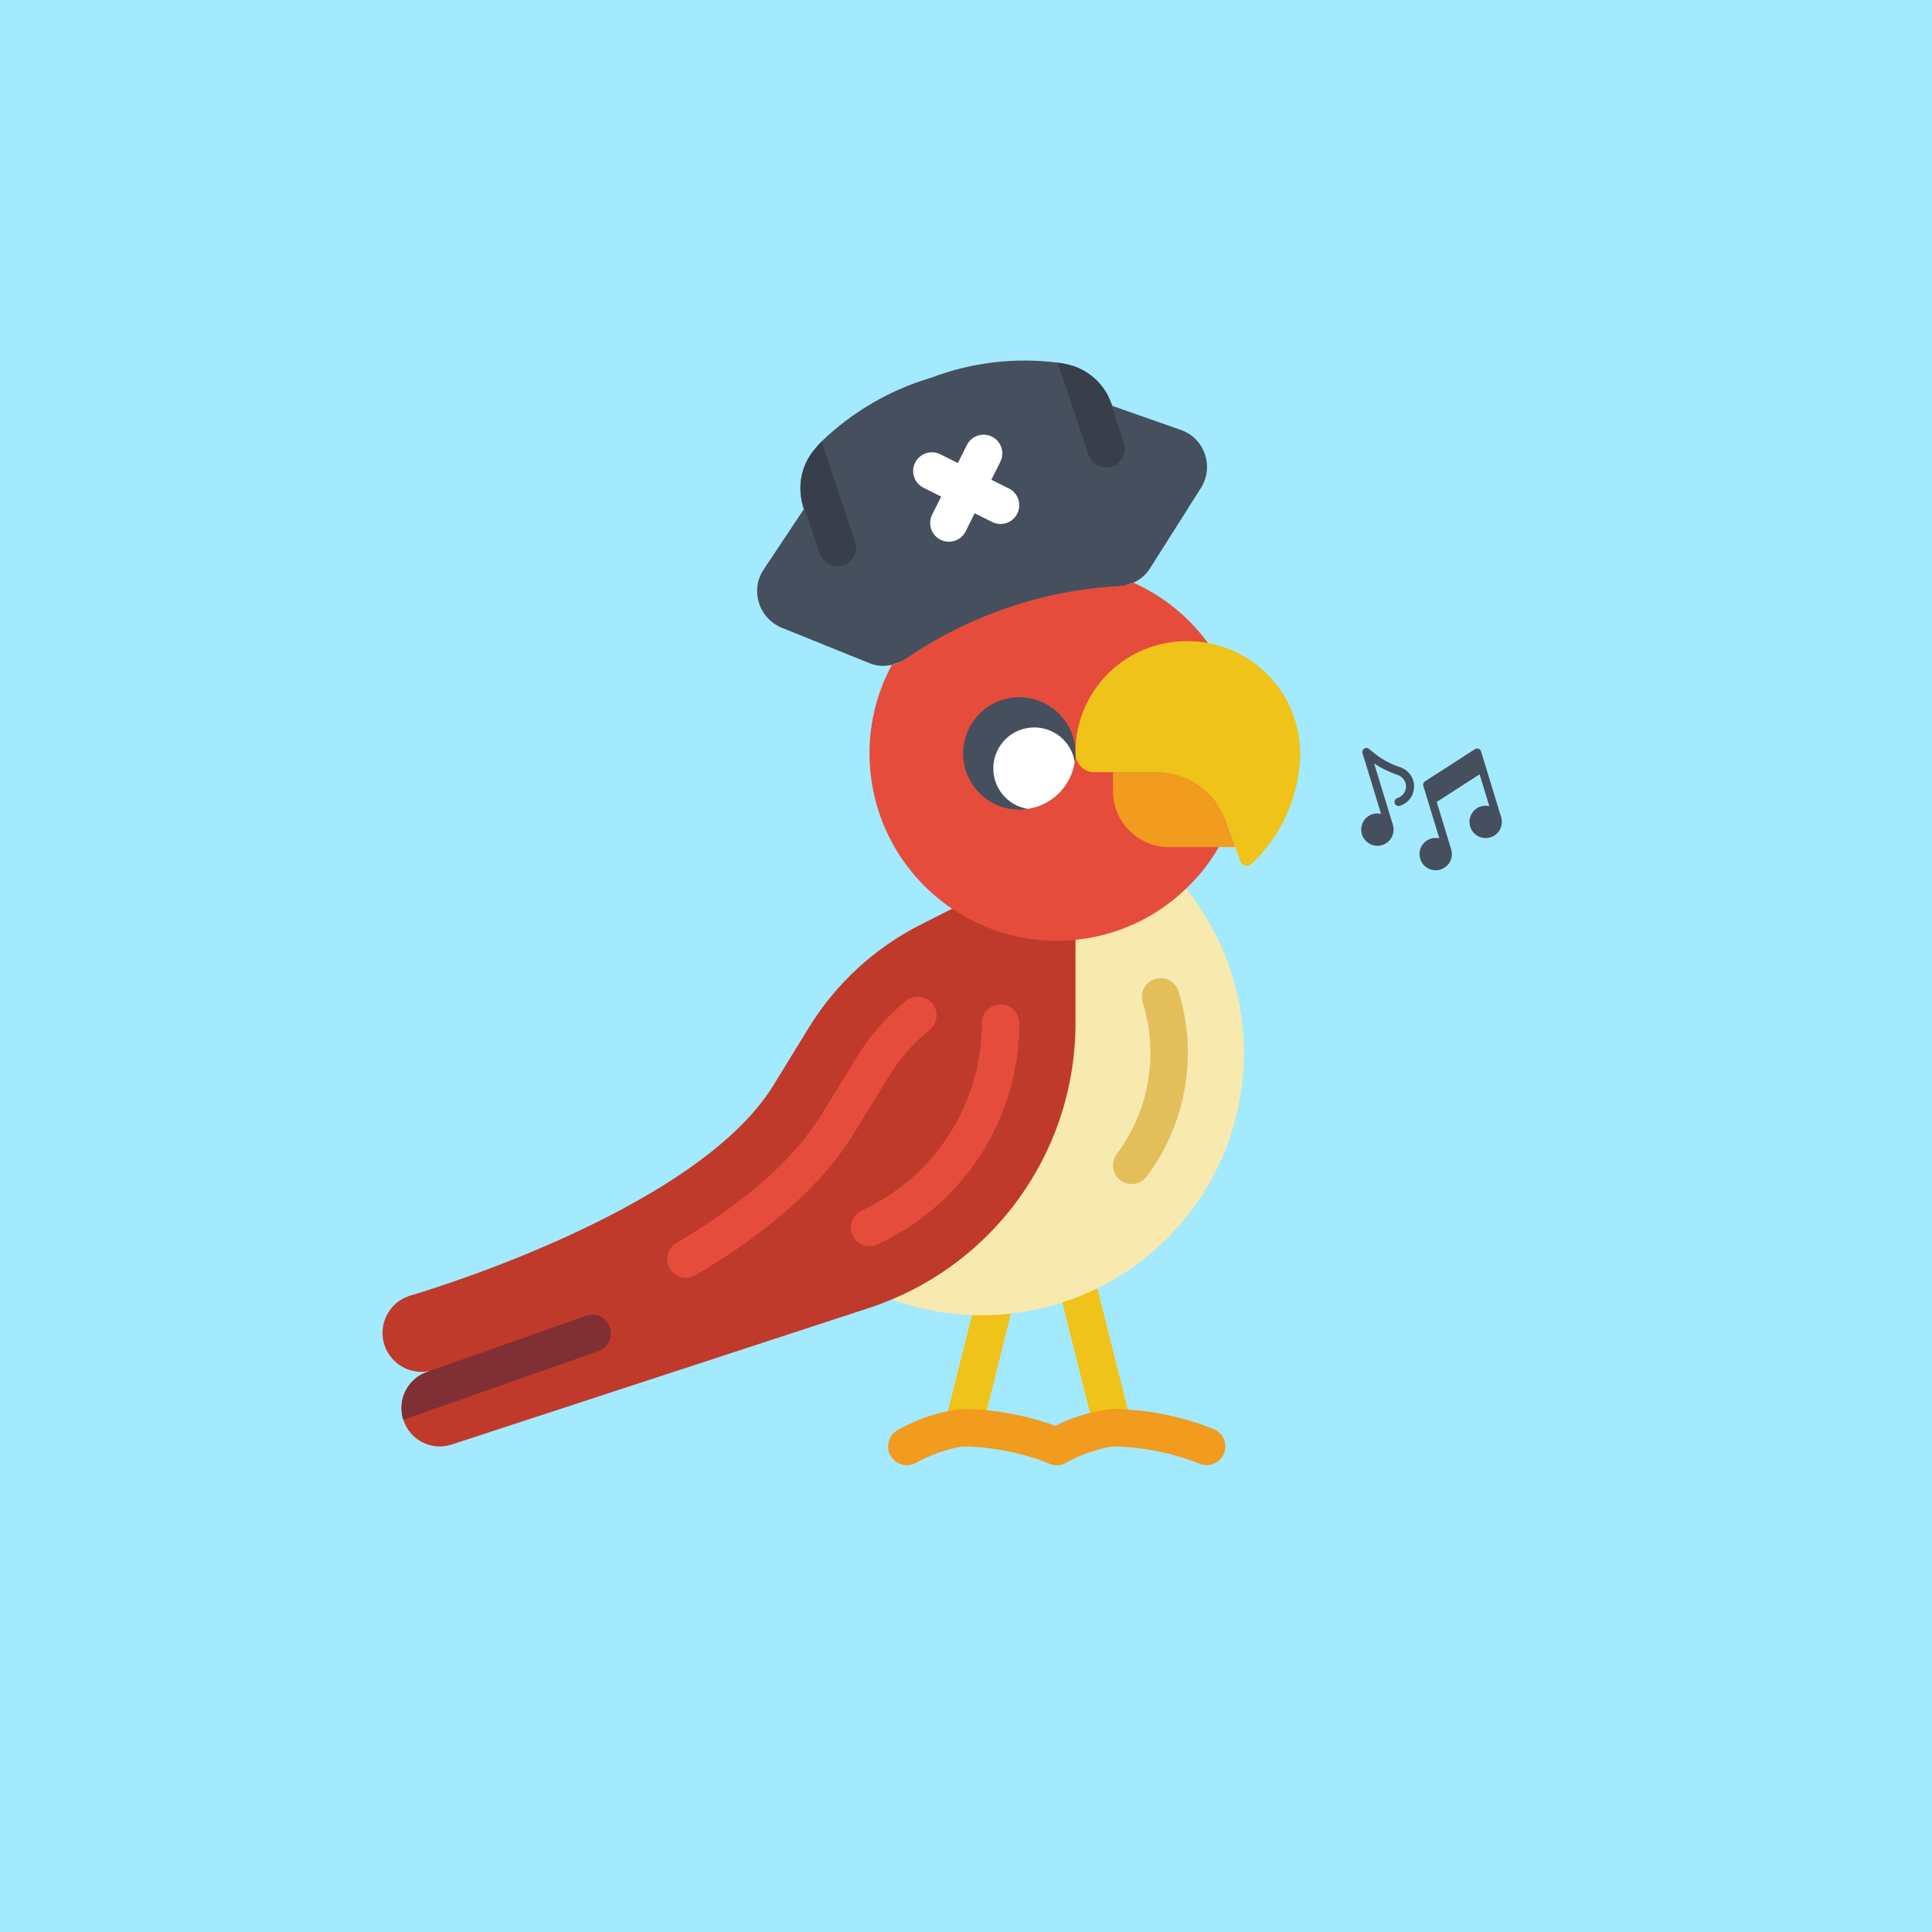
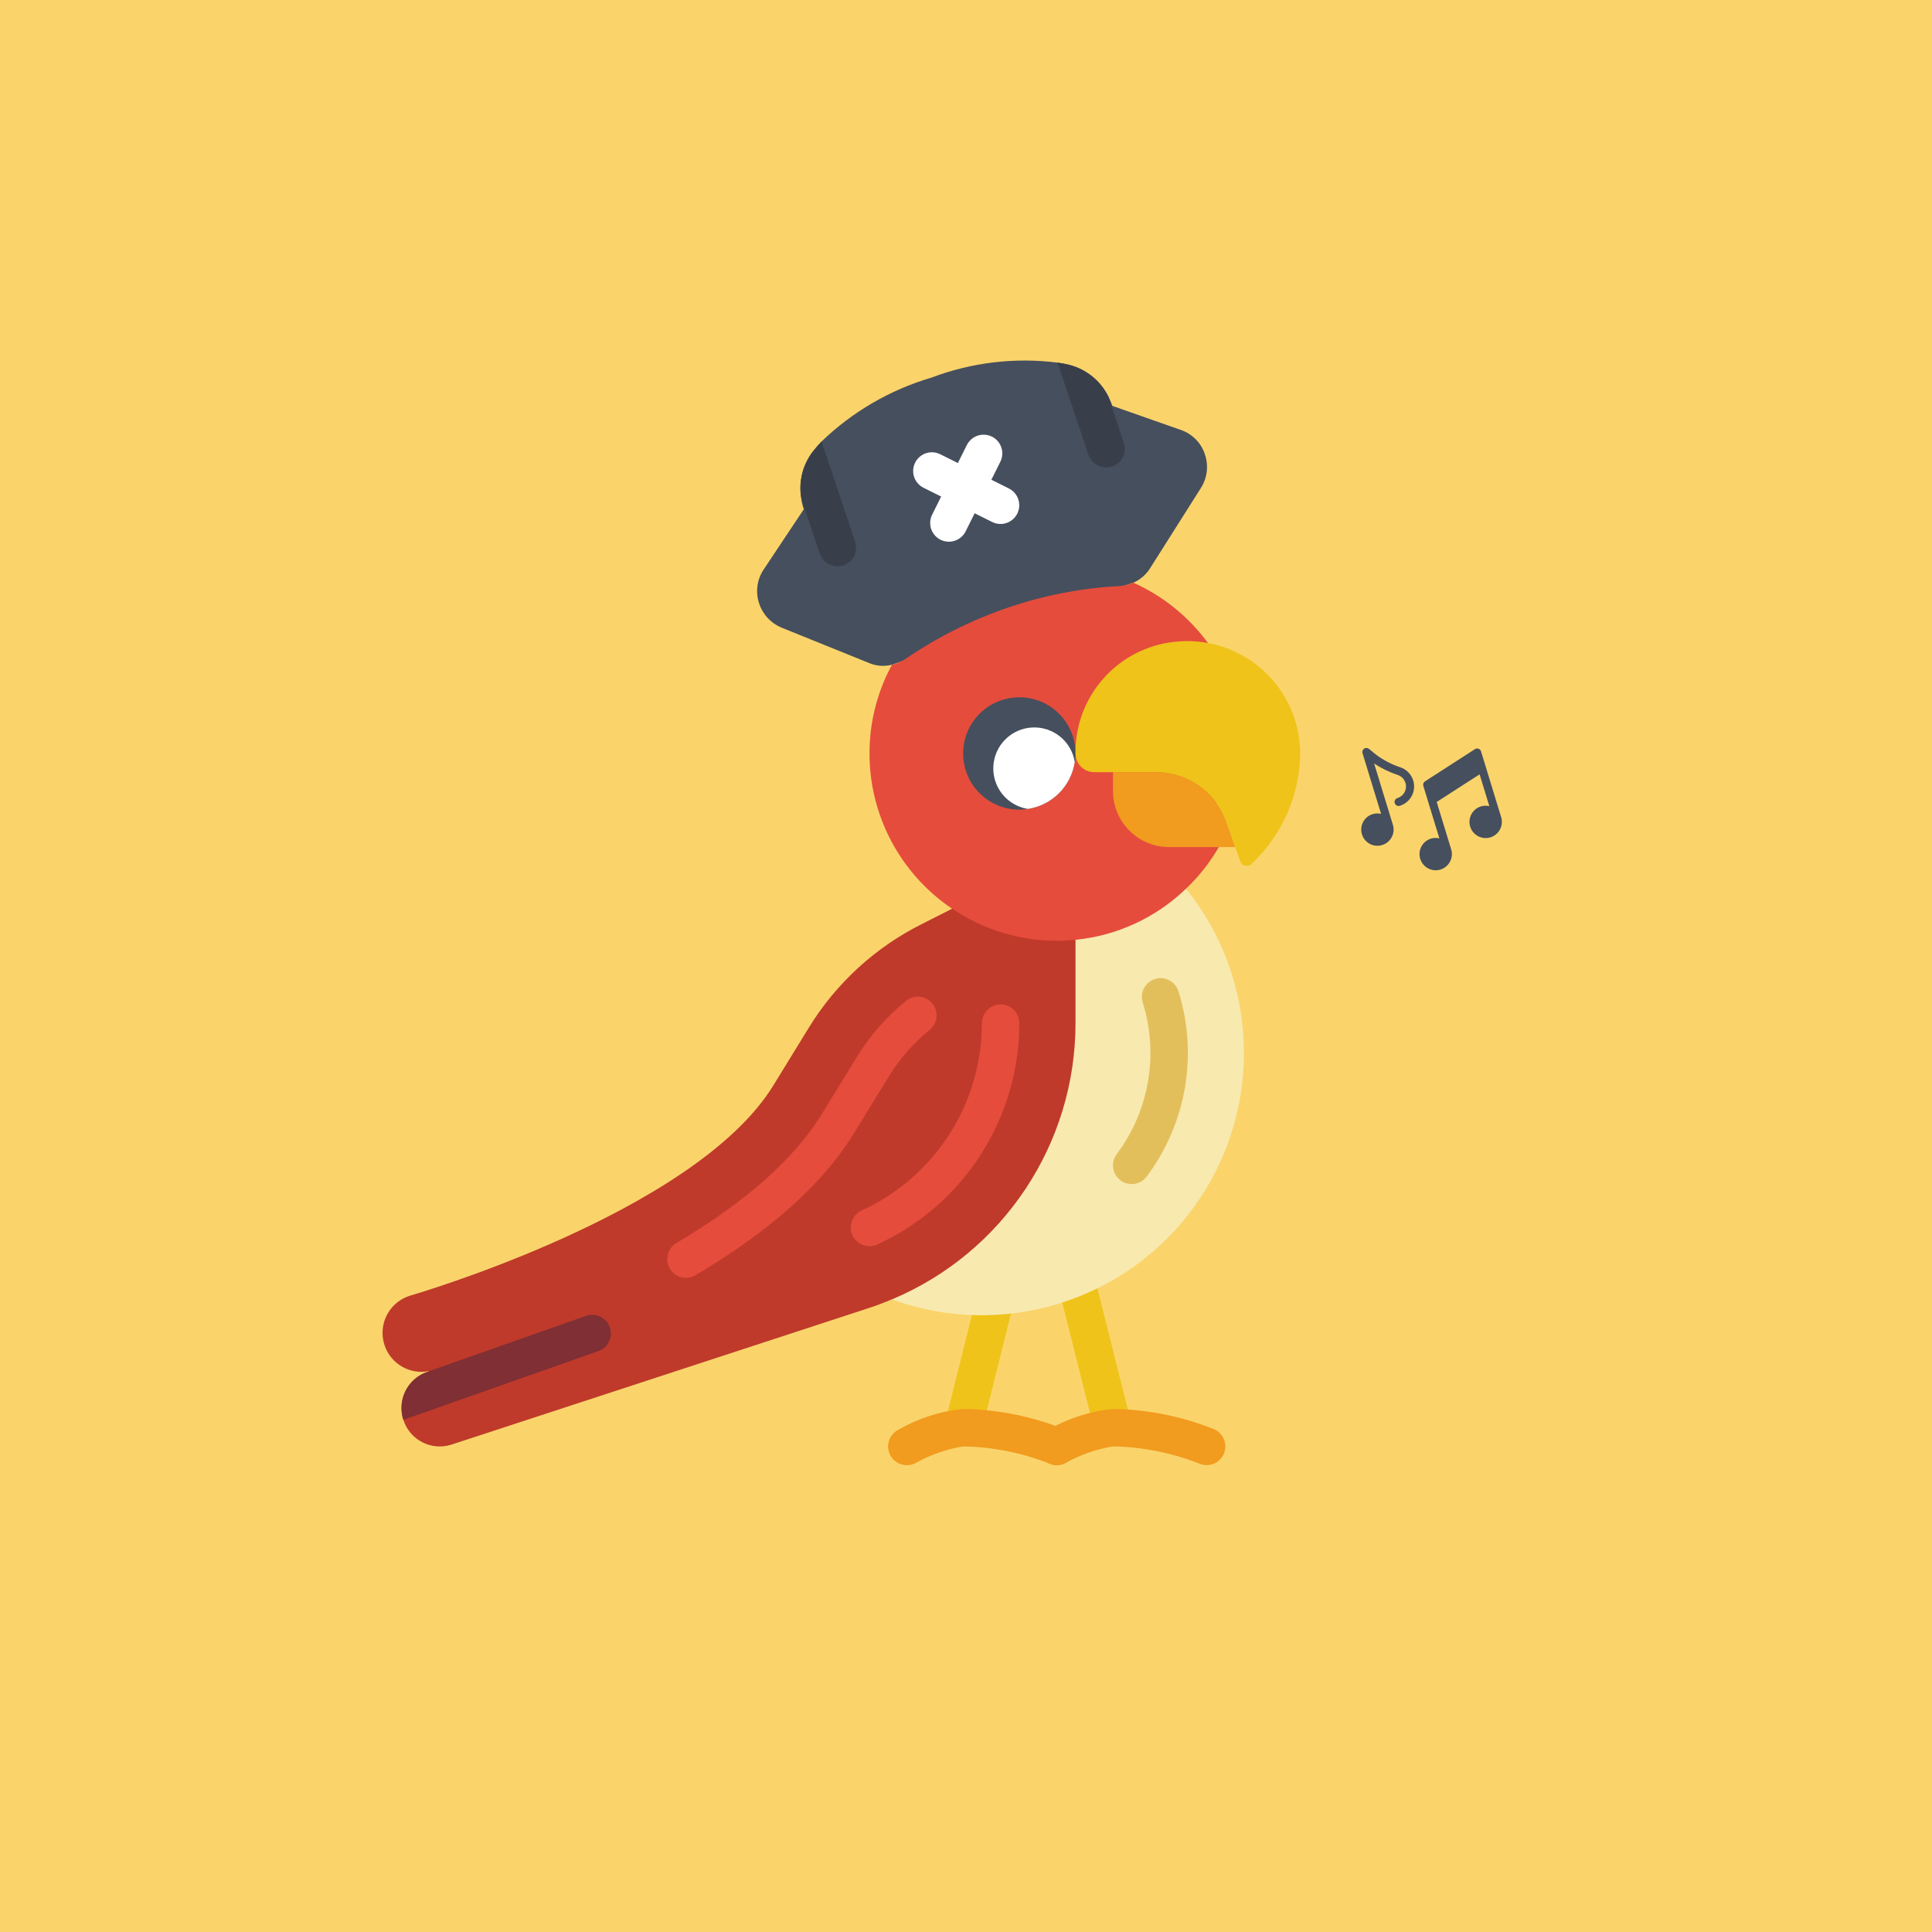
<svg xmlns="http://www.w3.org/2000/svg" width="1000" height="1000" viewBox="0 0 1000 1000">
  <defs>
    <clipPath id="clip-parrot">
      <rect width="1000" height="1000" />
    </clipPath>
  </defs>
  <g id="parrot" clip-path="url(#clip-parrot)">
-     <rect width="1000" height="1000" fill="#a3eaff" />
+     <rect width="1000" height="1000" fill="#fad46b" />
    <g id="Page-1" transform="translate(198.003 186.601)">
      <g id="_017---Pirate-Parrot" data-name="017---Pirate-Parrot" transform="translate(-0.003 0.019)">
        <path id="Shape" d="M66.961,148.3a9.693,9.693,0,0,1-9.393-7.338L37.26,59.929a9.693,9.693,0,1,1,18.8-4.721l20.356,81.046a9.693,9.693,0,0,1-7.047,11.758,9.935,9.935,0,0,1-2.4.291Z" transform="translate(311.109 413.726)" fill="#efc319" />
        <path id="Shape-2" data-name="Shape" d="M40.707,139.355a9.383,9.383,0,0,1-2.355-.291,9.693,9.693,0,0,1-7.066-11.748L49.1,55.993a9.7,9.7,0,1,1,18.824,4.7L50.12,132.037a9.693,9.693,0,0,1-9.412,7.318Z" transform="translate(259.816 422.673)" fill="#efc319" />
        <path id="Shape-3" data-name="Shape" d="M123.195,54.683,180.386,28.22A135.707,135.707,0,0,1,28.2,240.8Z" transform="translate(235.488 245.141)" fill="#f8e9af" />
        <path id="Shape-4" data-name="Shape" d="M49.693,139.572a9.693,9.693,0,0,1-7.755-15.509A87.386,87.386,0,0,0,55.413,45.6a9.694,9.694,0,1,1,18.495-5.816,106.8,106.8,0,0,1-16.479,95.906,9.693,9.693,0,0,1-7.735,3.877Z" transform="translate(338.07 286.692)" fill="#e3bf5c" />
        <path id="Shape-5" data-name="Shape" d="M359.68,45.381V88.516a155.016,155.016,0,0,1-94.995,142.977h-.1c-3.877,1.648-7.852,3.2-11.826,4.459L36.5,306.714a19.716,19.716,0,0,1-24.718-12.892,6.272,6.272,0,0,1-.388-1.26,21.325,21.325,0,0,1-.582-4.847,19.687,19.687,0,0,1,14.055-18.9v-.194a15.867,15.867,0,0,1-3.683.388,20.162,20.162,0,0,1-6.2-39.355s147.048-42.36,188.148-108.663l18.514-30.146a144.508,144.508,0,0,1,58.839-53.8L295.8,29.29h.1Z" transform="translate(-0.997 254.443)" fill="#bf3a2b" />
        <path id="Shape-6" data-name="Shape" d="M103.112,70.055,2.979,105.338a6.272,6.272,0,0,1-.388-1.26,21.326,21.326,0,0,1-.582-4.847,19.687,19.687,0,0,1,14.055-18.9v-.1l80.649-28.4a9.693,9.693,0,1,1,6.4,18.224Z" transform="translate(7.809 442.926)" fill="#802f34" />
        <path id="Shape-7" data-name="Shape" d="M25.892,179.563a9.693,9.693,0,0,1-4.944-18.03c35.5-21.015,60.68-43.261,74.862-66.138l18.514-30.137a114.623,114.623,0,0,1,25.261-28.906,9.693,9.693,0,1,1,12.262,15.005A95.731,95.731,0,0,0,130.842,75.4L112.3,105.573c-15.849,25.59-43.261,50.018-81.473,72.632a9.694,9.694,0,0,1-4.934,1.357Z" transform="translate(131.17 295.226)" fill="#e54c3c" />
        <path id="Shape-8" data-name="Shape" d="M35.7,159.561a9.693,9.693,0,0,1-4.023-18.514A106.675,106.675,0,0,0,93.858,44.093a9.693,9.693,0,1,1,19.387,0A126.072,126.072,0,0,1,39.662,158.688,9.693,9.693,0,0,1,35.7,159.561Z" transform="translate(216.359 298.866)" fill="#e54c3c" />
        <path id="Shape-9" data-name="Shape" d="M123.249,85.08a9.558,9.558,0,0,1-3.877-.834,128.923,128.923,0,0,0-44.589-8.86,76.743,76.743,0,0,0-24.805,8.724,9.711,9.711,0,1,1-8.53-17.448A83.731,83.731,0,0,1,74.782,56a146.642,146.642,0,0,1,52.393,10.527,9.693,9.693,0,0,1-3.926,18.553Z" transform="translate(303.288 486.642)" fill="#f19b1f" />
        <path id="Shape-10" data-name="Shape" d="M115.249,85.08a9.558,9.558,0,0,1-3.877-.834,128.922,128.922,0,0,0-44.589-8.86,76.743,76.743,0,0,0-24.805,8.724,9.711,9.711,0,1,1-8.53-17.448A83.731,83.731,0,0,1,66.782,56a146.641,146.641,0,0,1,52.393,10.527,9.693,9.693,0,0,1-3.926,18.553Z" transform="translate(233.741 486.642)" fill="#f19b1f" />
        <path id="Shape-11" data-name="Shape" d="M90.809,157.447a18.417,18.417,0,0,1-11.632-.775L33.618,138.254a20.356,20.356,0,0,1-11.535-12.407A20.046,20.046,0,0,1,24.312,108.3l20.841-31.31a25.105,25.105,0,0,1-1.26-5.331v-.194a31.019,31.019,0,0,1,6.4-24.912q1.745-2.181,4.071-4.653a138.334,138.334,0,0,1,56.9-33.054A135.891,135.891,0,0,1,176.5,1.093,48.952,48.952,0,0,1,182.6,2.257a31.339,31.339,0,0,1,20.259,16.479,41.173,41.173,0,0,1,2.036,4.75l35.575,12.5a19.891,19.891,0,0,1,12.311,12.6,20.114,20.114,0,0,1-1.745,16.866L224.286,107.72a19.387,19.387,0,0,1-8.53,7.27Z" transform="translate(172.88 -0.019)" fill="#464f5d" />
        <path id="Shape-12" data-name="Shape" d="M45.5,68.51a10.808,10.808,0,0,1-3,.485,9.752,9.752,0,0,1-9.209-6.688L23.791,34.1V33.9a31.019,31.019,0,0,1,6.4-24.912q1.745-2.181,4.071-4.653L51.61,56.2A9.693,9.693,0,0,1,45.5,68.51Z" transform="translate(192.982 37.543)" fill="#393f4a" />
        <path id="Shape-13" data-name="Shape" d="M65.248,53.928a10.808,10.808,0,0,1-3,.485,9.693,9.693,0,0,1-9.209-6.591L37.04.13a48.952,48.952,0,0,1,6.107,1.163A31.339,31.339,0,0,1,63.406,17.772l7.949,23.846a9.693,9.693,0,0,1-6.107,12.311Z" transform="translate(312.338 0.944)" fill="#393f4a" />
        <path id="Shape-14" data-name="Shape" d="M78.946,31.886l-9.1-4.536,4.536-9.092A9.693,9.693,0,1,0,57.039,9.61L52.5,18.7,43.41,14.166a9.693,9.693,0,1,0-8.646,17.351l9.092,4.536L39.32,45.146a9.693,9.693,0,1,0,17.341,8.646L61.2,44.7l9.1,4.536a9.693,9.693,0,0,0,8.646-17.351Z" transform="translate(245.287 34.347)" fill="#fff" />
        <path id="Shape-15" data-name="Shape" d="M207.781,148.75a93.376,93.376,0,0,1-16.963,21.519,95.964,95.964,0,0,1-57.191,26.463c-3.2.291-6.4.485-9.693.485a95.906,95.906,0,0,1-54.089-16.576h-.1A96.866,96.866,0,0,1,27,100.283,95.664,95.664,0,0,1,38.632,54.337a19.328,19.328,0,0,0,6.979-3A220.563,220.563,0,0,1,98.15,24.966a214.029,214.029,0,0,1,58.16-11.341,22.818,22.818,0,0,0,7.27-1.745,97.069,97.069,0,0,1,38.58,31.213Z" transform="translate(225.056 103.091)" fill="#e54c3c" />
        <path id="Shape-16" data-name="Shape" d="M90.161,47.081a11.915,11.915,0,0,1-.194,2.617,10.663,10.663,0,0,1-.194,1.745A28.9,28.9,0,0,1,65.54,75.773h-.1a10.665,10.665,0,0,1-1.745.194,11.914,11.914,0,0,1-2.617.194,29.08,29.08,0,1,1,29.08-29.08Z" transform="translate(268.523 156.294)" fill="#464f5d" />
        <path id="Shape-17" data-name="Shape" d="M75.776,37.446a28.9,28.9,0,0,1-24.233,24.33h-.1a21.219,21.219,0,1,1,24.33-24.33Z" transform="translate(282.519 170.291)" fill="#fff" />
        <path id="Shape-18" data-name="Shape" d="M103.3,60.773H69.08A29.08,29.08,0,0,1,40,31.693V22H62.2A38.919,38.919,0,0,1,98.257,46.33Z" transform="translate(338.07 191.068)" fill="#f19b1f" />
        <path id="Shape-19" data-name="Shape" d="M154.324,73.168a80.193,80.193,0,0,1-25.4,57.385A3.625,3.625,0,0,1,123.306,129l-2.617-7.367-5.041-14.443a38.919,38.919,0,0,0-36.059-24.33H47.7A9.693,9.693,0,0,1,38,73.168,57.394,57.394,0,0,1,89.088,15.4a58.441,58.441,0,0,1,65.236,57.772Z" transform="translate(320.679 130.206)" fill="#efc319" />
      </g>
    </g>
    <g id="music-note" transform="translate(692.604 391.504) rotate(-17)">
      <g id="Group_6" data-name="Group 6" transform="translate(0 0.003)">
        <g id="Group_5" data-name="Group 5">
          <path id="Path_30" data-name="Path 30" d="M29.23,14.872A42.688,42.688,0,0,1,18.821,4.556L16.407.935A2.095,2.095,0,0,0,12.569,2.1V34.964A8.283,8.283,0,0,0,8.379,33.8a8.379,8.379,0,1,0,8.379,8.379V8.975a51.635,51.635,0,0,0,9.994,9.276,6.285,6.285,0,0,1-3.709,11.358,2.095,2.095,0,0,0,0,4.19A10.475,10.475,0,0,0,29.23,14.872Z" transform="translate(0 -0.003)" fill="#464f5d" />
        </g>
      </g>
      <g id="Group_8" data-name="Group 8" transform="translate(25.138 17.039)">
        <g id="Group_7" data-name="Group 7">
          <path id="Path_31" data-name="Path 31" d="M223.7,122.072l-29.607,8.379a2.1,2.1,0,0,0-1.52,2.015v28.4a8.283,8.283,0,0,0-4.19-1.165,8.379,8.379,0,1,0,8.379,8.379V142.427l25.418-7.182v17.241a8.283,8.283,0,0,0-4.19-1.165,8.379,8.379,0,1,0,8.379,8.379V124.087A2.1,2.1,0,0,0,223.7,122.072Z" transform="translate(-180 -121.991)" fill="#464f5d" />
        </g>
      </g>
    </g>
  </g>
</svg>
